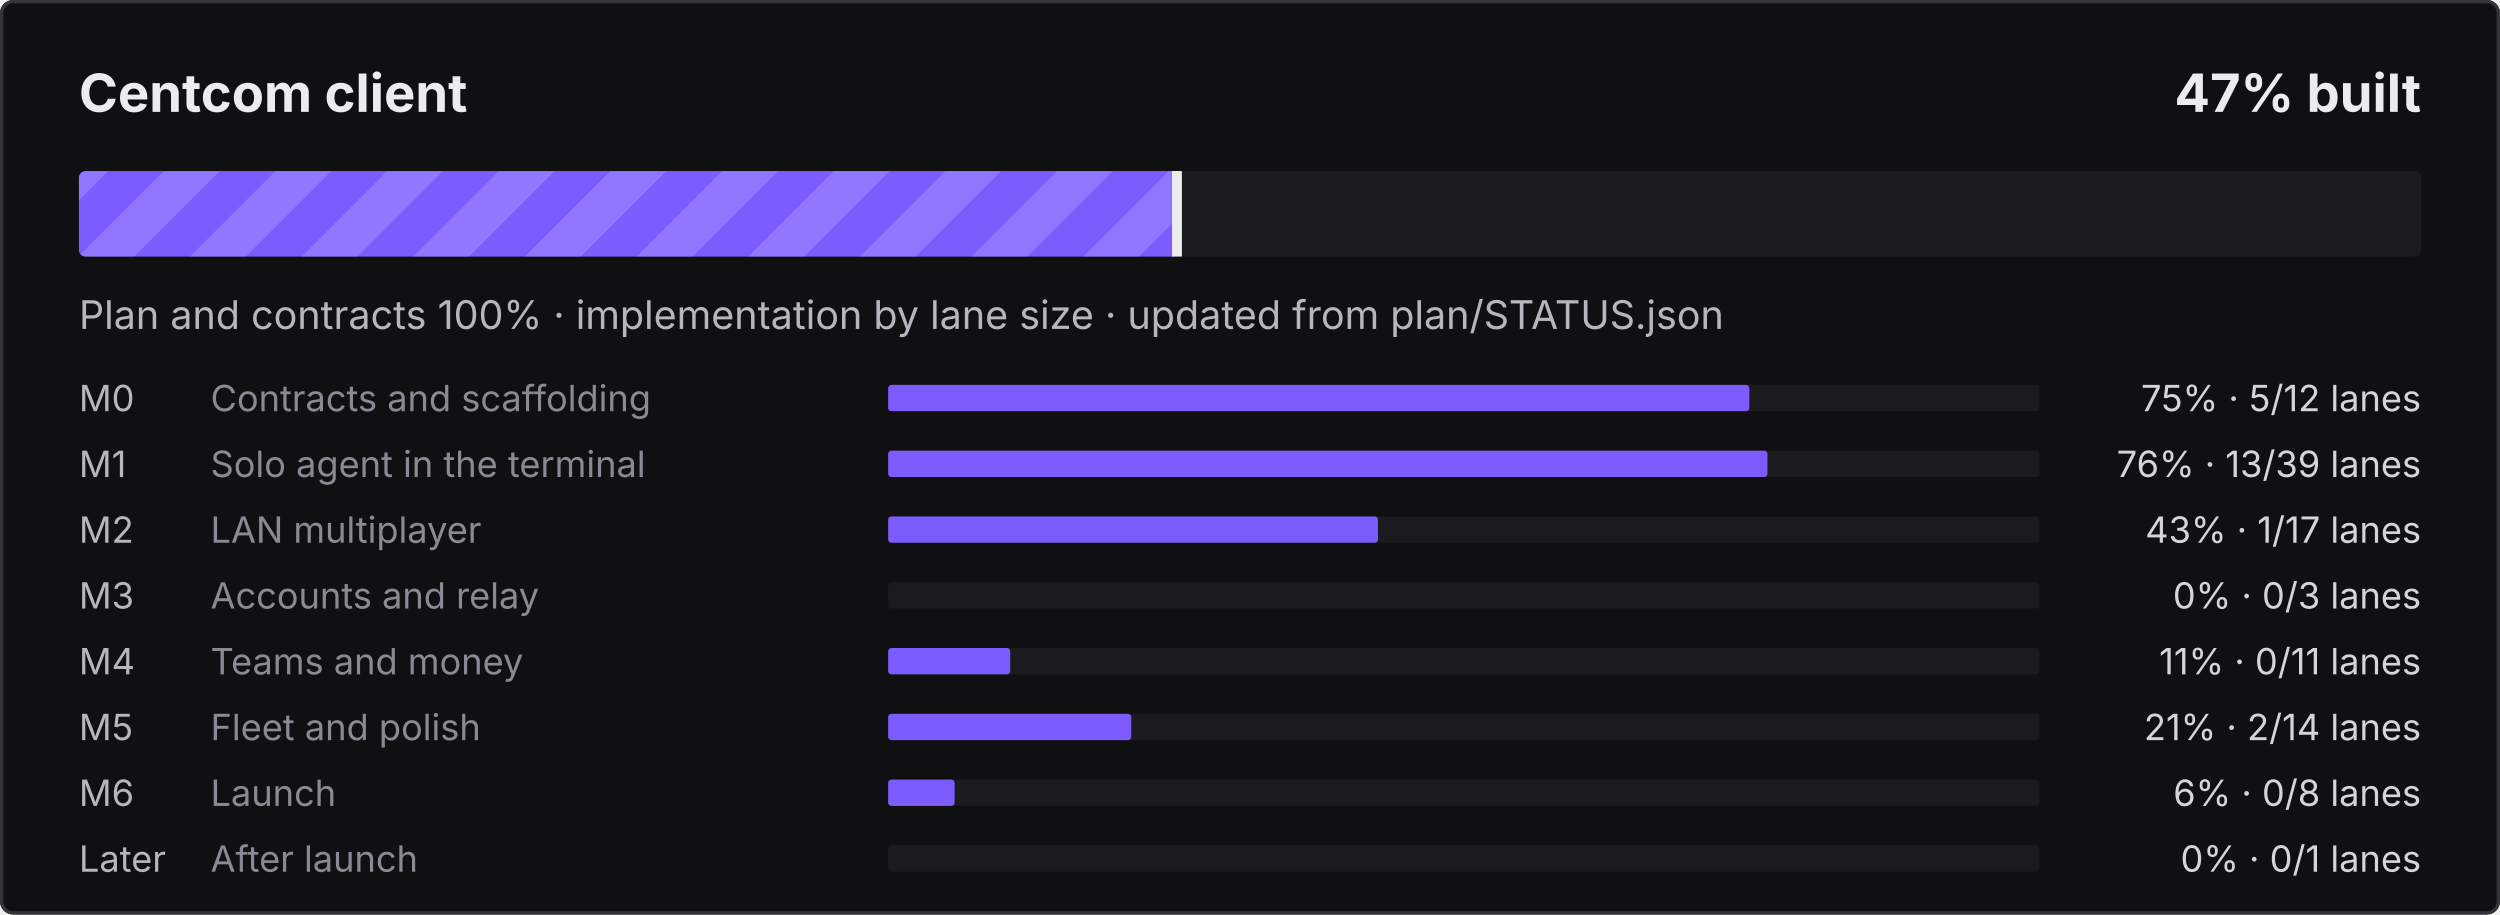
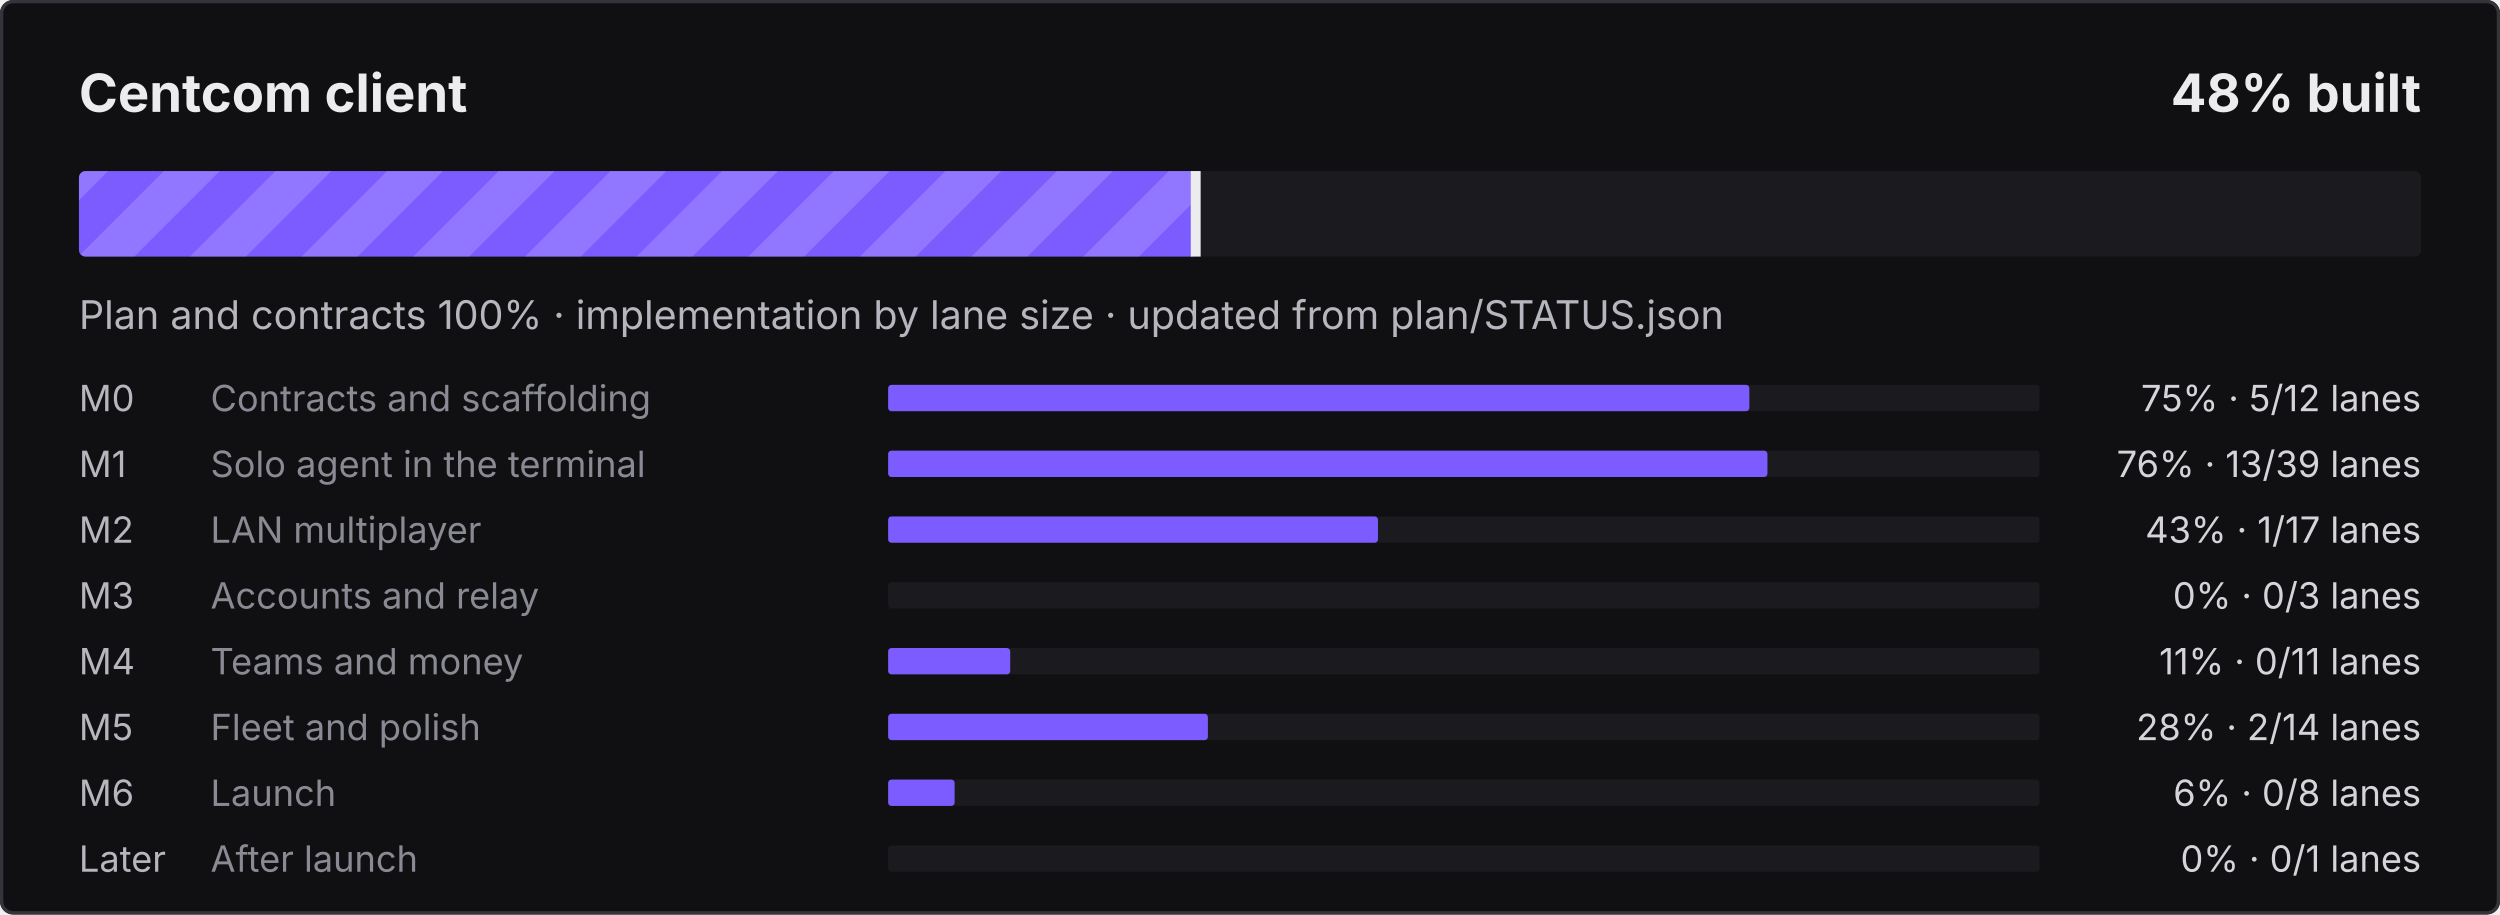
- <svg xmlns="http://www.w3.org/2000/svg" width="760" height="278" viewBox="0 0 760 278" role="img" aria-label="Centcom client: 47% built">
+ <svg xmlns="http://www.w3.org/2000/svg" width="760" height="278" viewBox="0 0 760 278" role="img" aria-label="Centcom client: 48% built">
  <defs>
    <pattern id="s" width="24" height="24" patternUnits="userSpaceOnUse" patternTransform="rotate(45)">
      <rect width="12" height="24" fill="#fff" fill-opacity=".16" />
    </pattern>
    <clipPath id="c">
      <rect x="24" y="52" width="712" height="26" rx="2" />
    </clipPath>
  </defs>
  <style>@keyframes mv{to{transform:translateX(24px)}}
.st{animation:mv .9s linear infinite}text{font-family:ui-sans-serif,system-ui,-apple-system,"Segoe UI",sans-serif}
@media (prefers-reduced-motion:reduce){.st{animation:none}}</style>
  <rect width="760" height="278" rx="4" fill="#101012" />
  <rect x=".5" y=".5" width="759" height="277" rx="3.5" fill="none" stroke="#34343B" />
  <text x="24" y="34" fill="#ECECEF" font-size="16" font-weight="700">Centcom client</text>
-   <text x="736" y="34" fill="#ECECEF" font-size="16" font-weight="700" text-anchor="end">47% built</text>
+   <text x="736" y="34" fill="#ECECEF" font-size="16" font-weight="700" text-anchor="end">48% built</text>
  <rect x="24" y="52" width="712" height="26" rx="2" fill="#1B1B1F" />
  <clipPath id="cf">
-     <rect x="24" y="52" width="334.3" height="26" rx="2" />
+     <rect x="24" y="52" width="340.0" height="26" rx="2" />
  </clipPath>
  <g clip-path="url(#cf)">
-     <rect x="24" y="52" width="334.3" height="26" fill="#7C5CFF" />
-     <rect x="0" y="52" width="382.3" height="26" fill="url(#s)" class="st" />
+     <rect x="24" y="52" width="340.0" height="26" fill="#7C5CFF" />
+     <rect x="0" y="52" width="388.0" height="26" fill="url(#s)" class="st" />
  </g>
-   <rect x="356.3" y="52" width="3" height="26" fill="#ECECEF" />
+   <rect x="362.0" y="52" width="3" height="26" fill="#ECECEF" />
  <text x="24" y="100" fill="#B6B6BE" font-size="12">Plan and contracts 100% · implementation by lane size · updated from plan/STATUS.json</text>
  <text x="24" y="125" fill="#B6B6BE" font-size="11">M0</text>
  <text x="64" y="125" fill="#8A8A94" font-size="11">Contracts and scaffolding</text>
  <rect x="270" y="117" width="350" height="8" rx="1" fill="#1B1B1F" />
  <rect x="270" y="117" width="261.8" height="8" rx="1" fill="#7C5CFF" />
  <text x="736" y="125" fill="#D4D4DA" font-size="11" text-anchor="end">75% · 5/12 lanes</text>
  <text x="24" y="145" fill="#B6B6BE" font-size="11">M1</text>
  <text x="64" y="145" fill="#8A8A94" font-size="11">Solo agent in the terminal</text>
  <rect x="270" y="137" width="350" height="8" rx="1" fill="#1B1B1F" />
  <rect x="270" y="137" width="267.3" height="8" rx="1" fill="#7C5CFF" />
  <text x="736" y="145" fill="#D4D4DA" font-size="11" text-anchor="end">76% · 13/39 lanes</text>
  <text x="24" y="165" fill="#B6B6BE" font-size="11">M2</text>
  <text x="64" y="165" fill="#8A8A94" font-size="11">LAN multiplayer</text>
  <rect x="270" y="157" width="350" height="8" rx="1" fill="#1B1B1F" />
  <rect x="270" y="157" width="148.9" height="8" rx="1" fill="#7C5CFF" />
  <text x="736" y="165" fill="#D4D4DA" font-size="11" text-anchor="end">43% · 1/17 lanes</text>
  <text x="24" y="185" fill="#B6B6BE" font-size="11">M3</text>
  <text x="64" y="185" fill="#8A8A94" font-size="11">Accounts and relay</text>
  <rect x="270" y="177" width="350" height="8" rx="1" fill="#1B1B1F" />
  <text x="736" y="185" fill="#D4D4DA" font-size="11" text-anchor="end">0% · 0/3 lanes</text>
  <text x="24" y="205" fill="#B6B6BE" font-size="11">M4</text>
  <text x="64" y="205" fill="#8A8A94" font-size="11">Teams and money</text>
  <rect x="270" y="197" width="350" height="8" rx="1" fill="#1B1B1F" />
  <rect x="270" y="197" width="37.1" height="8" rx="1" fill="#7C5CFF" />
  <text x="736" y="205" fill="#D4D4DA" font-size="11" text-anchor="end">11% · 0/11 lanes</text>
  <text x="24" y="225" fill="#B6B6BE" font-size="11">M5</text>
  <text x="64" y="225" fill="#8A8A94" font-size="11">Fleet and polish</text>
  <rect x="270" y="217" width="350" height="8" rx="1" fill="#1B1B1F" />
-   <rect x="270" y="217" width="73.9" height="8" rx="1" fill="#7C5CFF" />
-   <text x="736" y="225" fill="#D4D4DA" font-size="11" text-anchor="end">21% · 2/14 lanes</text>
+   <rect x="270" y="217" width="97.2" height="8" rx="1" fill="#7C5CFF" />
+   <text x="736" y="225" fill="#D4D4DA" font-size="11" text-anchor="end">28% · 2/14 lanes</text>
  <text x="24" y="245" fill="#B6B6BE" font-size="11">M6</text>
  <text x="64" y="245" fill="#8A8A94" font-size="11">Launch</text>
  <rect x="270" y="237" width="350" height="8" rx="1" fill="#1B1B1F" />
  <rect x="270" y="237" width="20.2" height="8" rx="1" fill="#7C5CFF" />
  <text x="736" y="245" fill="#D4D4DA" font-size="11" text-anchor="end">6% · 0/8 lanes</text>
  <text x="24" y="265" fill="#B6B6BE" font-size="11">Later</text>
  <text x="64" y="265" fill="#8A8A94" font-size="11">After launch</text>
  <rect x="270" y="257" width="350" height="8" rx="1" fill="#1B1B1F" />
  <text x="736" y="265" fill="#D4D4DA" font-size="11" text-anchor="end">0% · 0/1 lanes</text>
</svg>
